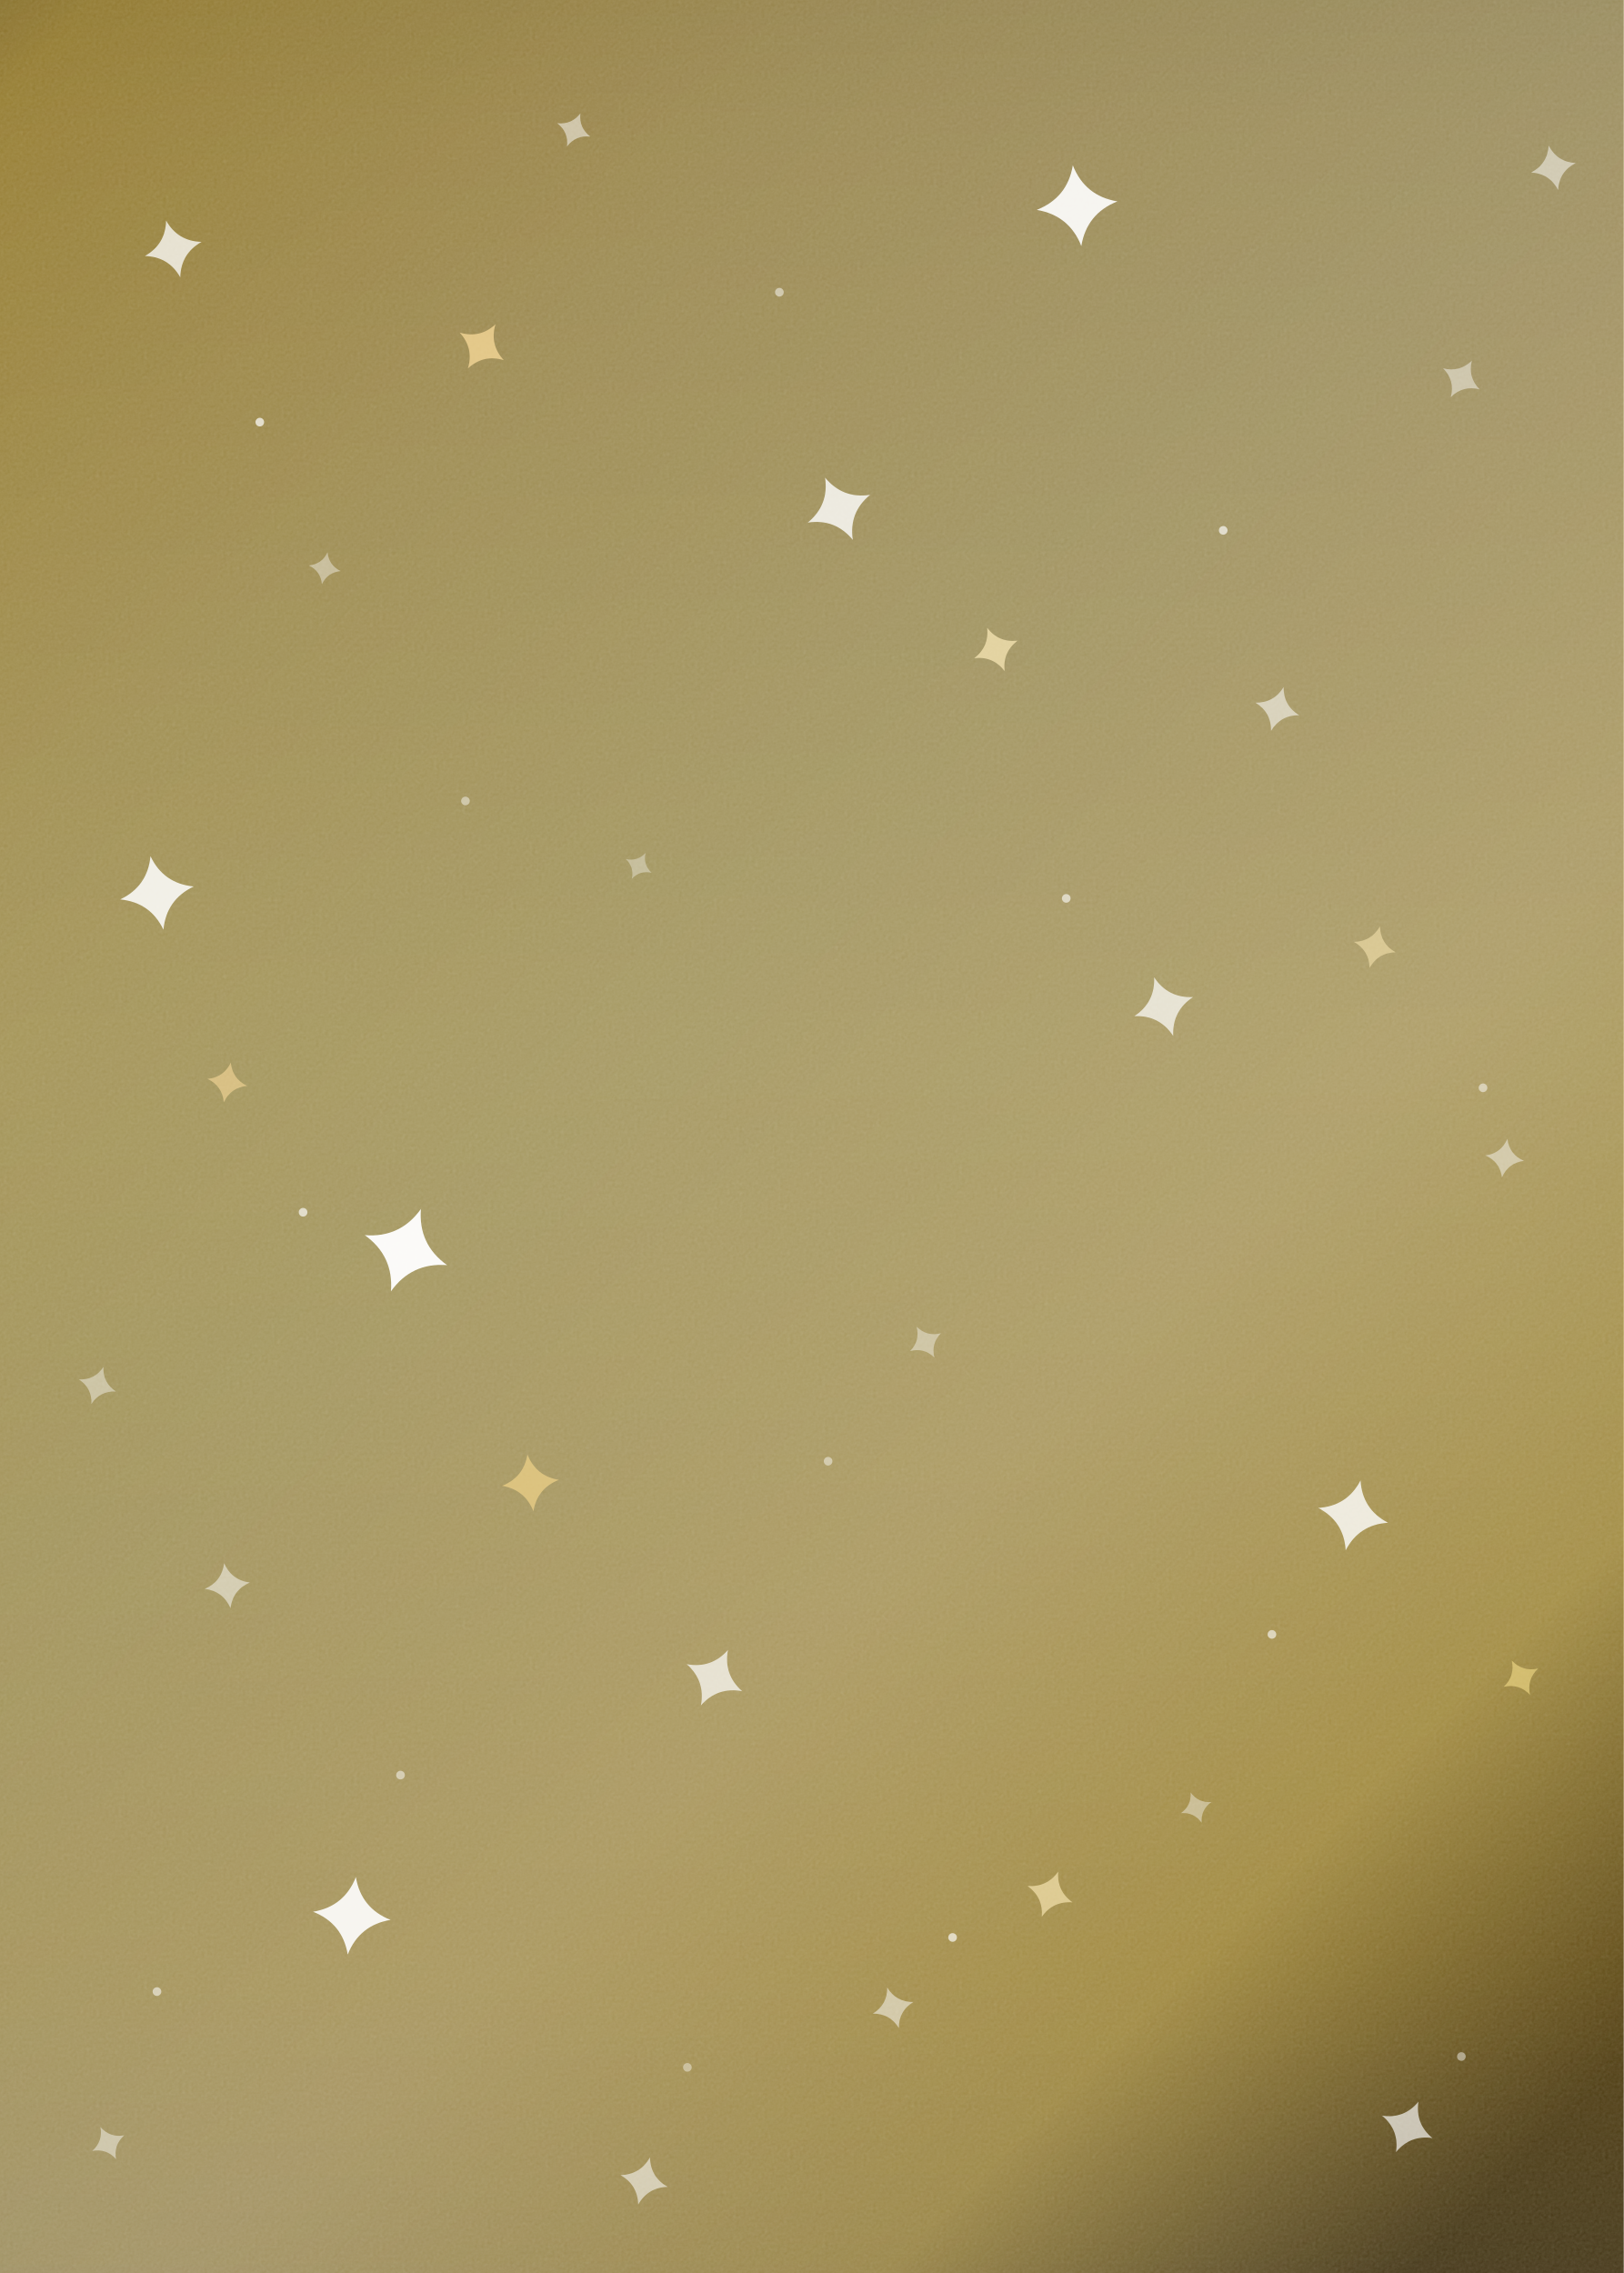
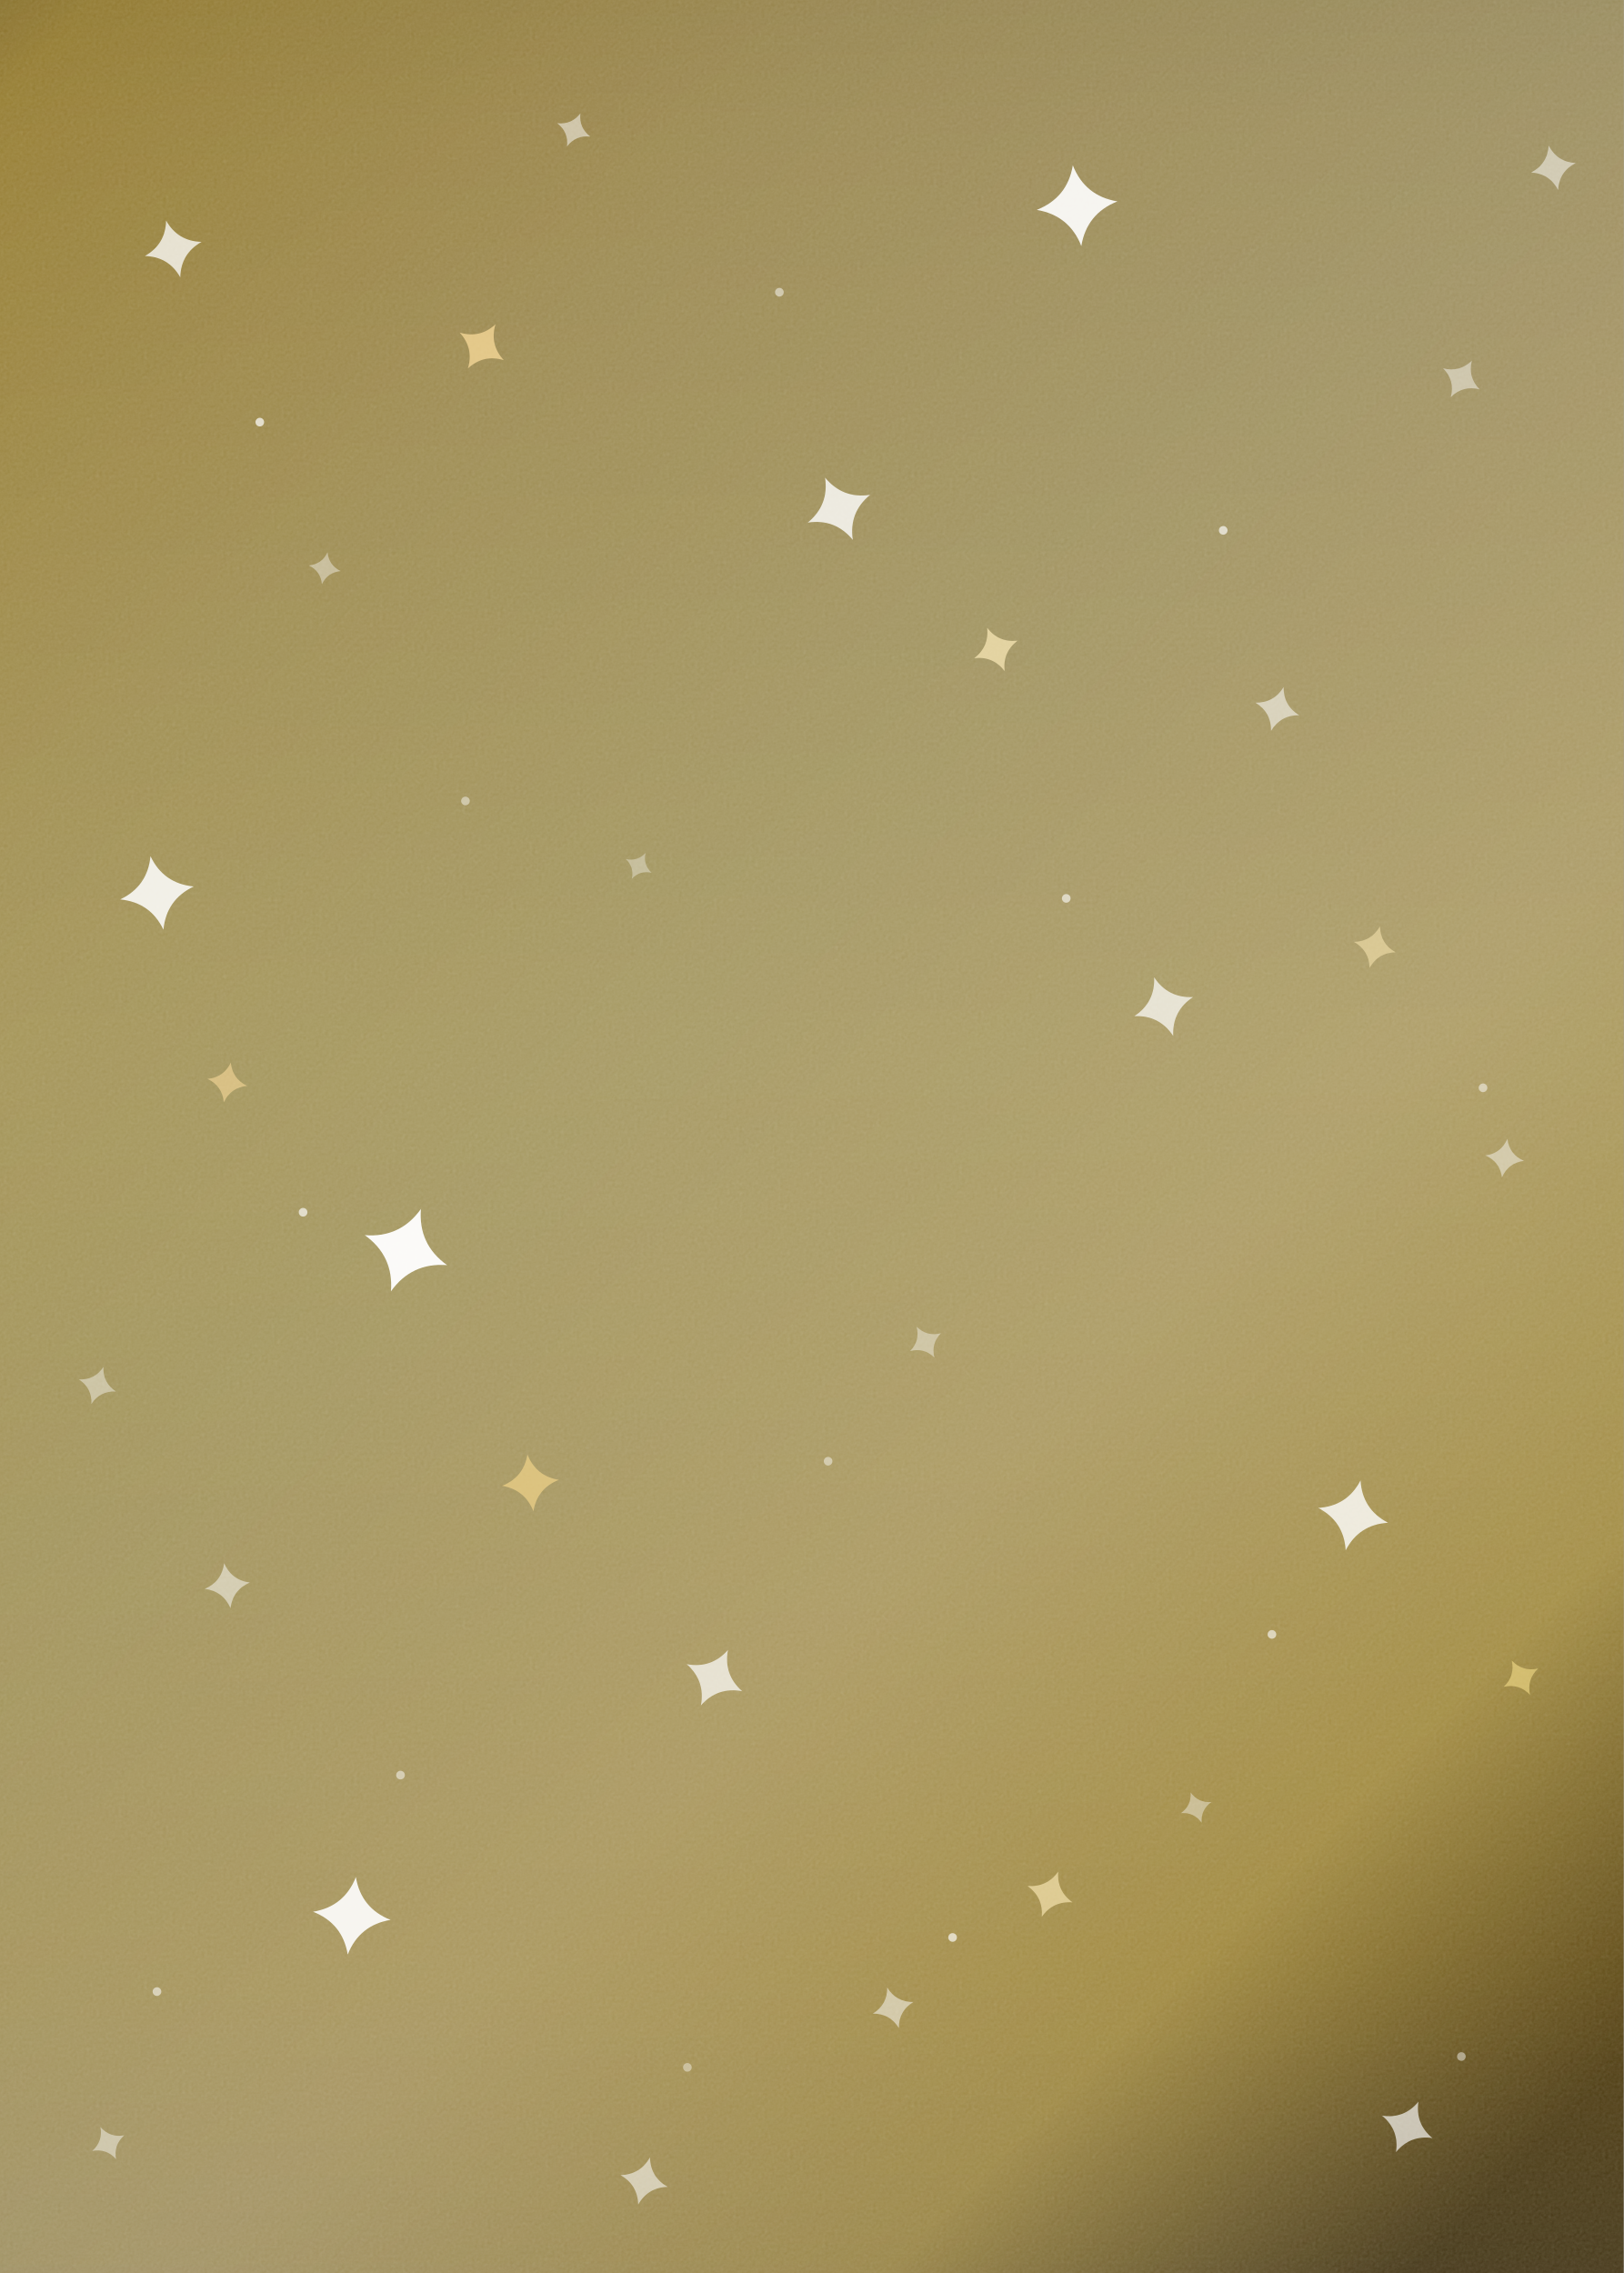
- <svg xmlns="http://www.w3.org/2000/svg" viewBox="0 0 600 840">
+ <svg xmlns="http://www.w3.org/2000/svg" viewBox="0 0 600 840" preserveAspectRatio="xMidYMid slice">
  <defs>
    <linearGradient id="weaveA" x1="0" y1="0" x2="1" y2="0.4">
      <stop offset="0" stop-color="#d4af37" stop-opacity="0" />
      <stop offset="0.18" stop-color="#d4af37" stop-opacity="0.5" />
      <stop offset="0.36" stop-color="#f7e08b" stop-opacity="0.45" />
      <stop offset="0.54" stop-color="#fff3b0" stop-opacity="0.45" />
      <stop offset="0.72" stop-color="#ffe9a8" stop-opacity="0.5" />
      <stop offset="0.88" stop-color="#e8c96a" stop-opacity="0.5" />
      <stop offset="1" stop-color="#e8c96a" stop-opacity="0" />
    </linearGradient>
    <linearGradient id="weaveB" x1="0.2" y1="1" x2="0.9" y2="0">
      <stop offset="0" stop-color="#ffe9a8" stop-opacity="0" />
      <stop offset="0.25" stop-color="#b8860b" stop-opacity="0.35" />
      <stop offset="0.5" stop-color="#d4af37" stop-opacity="0.35" />
      <stop offset="0.75" stop-color="#a67c2e" stop-opacity="0.35" />
      <stop offset="1" stop-color="#8a6d1f" stop-opacity="0" />
    </linearGradient>
    <filter id="grain" x="0" y="0" width="100%" height="100%">
      <feTurbulence type="fractalNoise" baseFrequency="0.85" numOctaves="2" stitchTiles="stitch" />
      <feColorMatrix type="matrix" values="0 0 0 0 1  0 0 0 0 1  0 0 0 0 1  0.4 0.4 0.4 0 0" />
    </filter>
    <path id="sp" d="M0 -12 Q 2.6 -2.6 12 0 Q 2.6 2.6 0 12 Q -2.6 2.6 -12 0 Q -2.6 -2.6 0 -12 Z" />
    <circle id="glint" r="1.6" />
  </defs>
  <rect width="600" height="840" fill="#120c02" />
  <g transform="rotate(24 300 420)">
    <rect x="-220" y="-160" width="1040" height="1160" fill="url(#weaveA)" />
  </g>
  <g transform="rotate(-38 300 420)">
    <rect x="-220" y="-160" width="1040" height="1160" fill="url(#weaveB)" style="mix-blend-mode:screen" />
  </g>
  <rect width="600" height="840" filter="url(#grain)" opacity="0.16" />
  <g fill="#ffffff">
    <use href="#sp" transform="translate(64 92) scale(0.9) rotate(-14)" opacity="0.75" />
    <use href="#sp" transform="translate(212 48) scale(0.55) rotate(22)" opacity="0.5" />
    <use href="#sp" transform="translate(398 76) scale(1.25) rotate(-6)" opacity="0.9" />
    <use href="#sp" transform="translate(540 140) scale(0.65) rotate(30)" opacity="0.45" />
    <use href="#sp" transform="translate(120 210) scale(0.5) rotate(10)" opacity="0.4" />
    <use href="#sp" transform="translate(310 188) scale(1.05) rotate(-24)" opacity="0.8" />
    <use href="#sp" transform="translate(472 262) scale(0.7) rotate(16)" opacity="0.55" />
    <use href="#sp" transform="translate(58 330) scale(1.15) rotate(-10)" opacity="0.85" />
    <use href="#sp" transform="translate(236 320) scale(0.45) rotate(28)" opacity="0.35" />
    <use href="#sp" transform="translate(430 372) scale(0.95) rotate(-18)" opacity="0.7" />
    <use href="#sp" transform="translate(556 428) scale(0.6) rotate(8)" opacity="0.45" />
    <use href="#sp" transform="translate(150 462) scale(1.35) rotate(20)" opacity="0.95" />
    <use href="#sp" transform="translate(342 496) scale(0.55) rotate(-30)" opacity="0.4" />
    <use href="#sp" transform="translate(500 560) scale(1.1) rotate(12)" opacity="0.8" />
    <use href="#sp" transform="translate(84 586) scale(0.7) rotate(-8)" opacity="0.5" />
    <use href="#sp" transform="translate(264 620) scale(0.95) rotate(26)" opacity="0.7" />
    <use href="#sp" transform="translate(442 668) scale(0.5) rotate(-20)" opacity="0.4" />
    <use href="#sp" transform="translate(130 708) scale(1.2) rotate(6)" opacity="0.9" />
    <use href="#sp" transform="translate(330 742) scale(0.65) rotate(-16)" opacity="0.5" />
    <use href="#sp" transform="translate(520 786) scale(0.85) rotate(24)" opacity="0.65" />
    <use href="#sp" transform="translate(40 792) scale(0.55) rotate(-26)" opacity="0.45" />
    <use href="#sp" transform="translate(238 806) scale(0.75) rotate(14)" opacity="0.55" />
    <use href="#sp" transform="translate(36 512) scale(0.6) rotate(18)" opacity="0.42" />
    <use href="#sp" transform="translate(574 62) scale(0.7) rotate(-12)" opacity="0.5" />
  </g>
  <g>
    <use href="#sp" fill="#ffdf9e" transform="translate(178 128) scale(0.8) rotate(32)" opacity="0.7" />
    <use href="#sp" fill="#ffeebc" transform="translate(368 240) scale(0.72) rotate(-22)" opacity="0.68" />
    <use href="#sp" fill="#f5e3ae" transform="translate(508 350) scale(0.66) rotate(14)" opacity="0.6" />
    <use href="#sp" fill="#eed188" transform="translate(196 548) scale(0.88) rotate(-6)" opacity="0.72" />
    <use href="#sp" fill="#ffeebc" transform="translate(388 700) scale(0.74) rotate(20)" opacity="0.62" />
    <use href="#sp" fill="#f7e08b" transform="translate(562 620) scale(0.6) rotate(-28)" opacity="0.58" />
    <use href="#sp" fill="#ffdf9e" transform="translate(84 400) scale(0.62) rotate(10)" opacity="0.55" />
  </g>
  <g fill="#ffffff">
    <use href="#glint" transform="translate(96 156)" opacity="0.7" />
    <use href="#glint" transform="translate(288 108)" opacity="0.5" />
    <use href="#glint" transform="translate(452 196)" opacity="0.65" />
    <use href="#glint" transform="translate(172 296)" opacity="0.45" />
    <use href="#glint" transform="translate(394 332)" opacity="0.6" />
    <use href="#glint" transform="translate(548 402)" opacity="0.5" />
    <use href="#glint" transform="translate(112 448)" opacity="0.65" />
    <use href="#glint" transform="translate(306 540)" opacity="0.45" />
    <use href="#glint" transform="translate(470 604)" opacity="0.6" />
    <use href="#glint" transform="translate(148 656)" opacity="0.5" />
    <use href="#glint" transform="translate(352 716)" opacity="0.65" />
    <use href="#glint" transform="translate(540 760)" opacity="0.45" />
    <use href="#glint" transform="translate(58 736)" opacity="0.55" />
    <use href="#glint" transform="translate(254 764)" opacity="0.4" />
  </g>
</svg>
